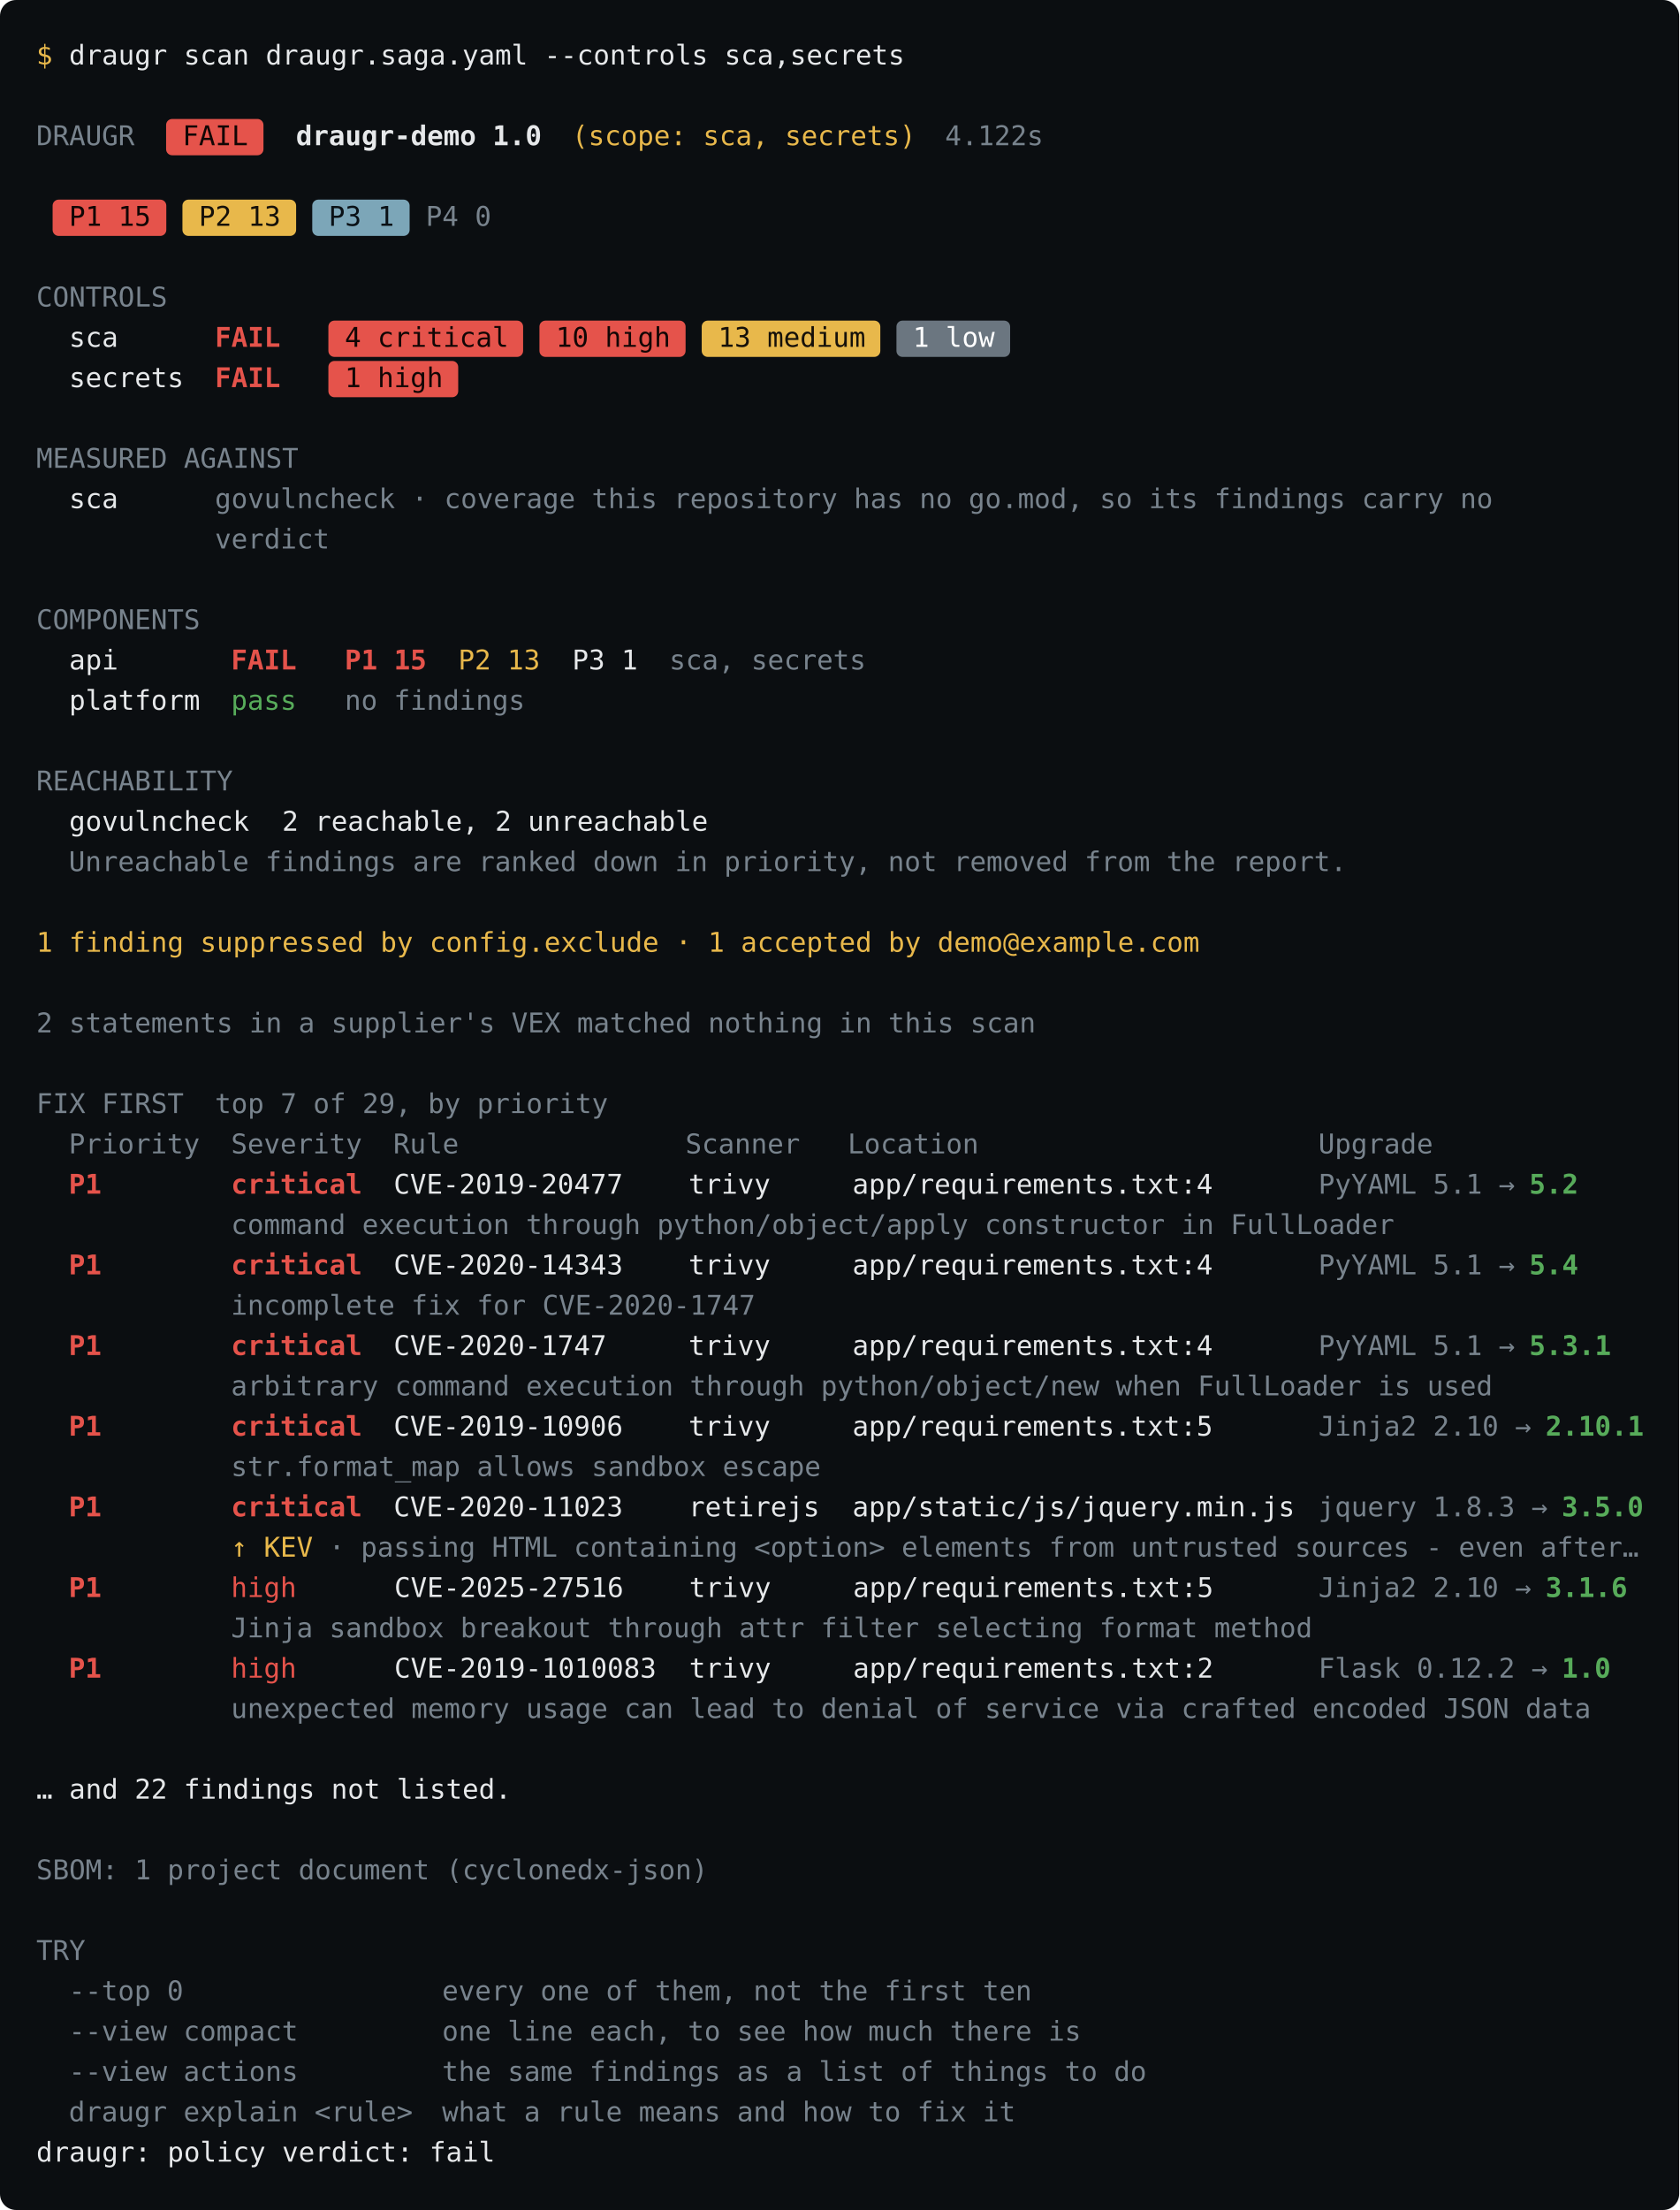
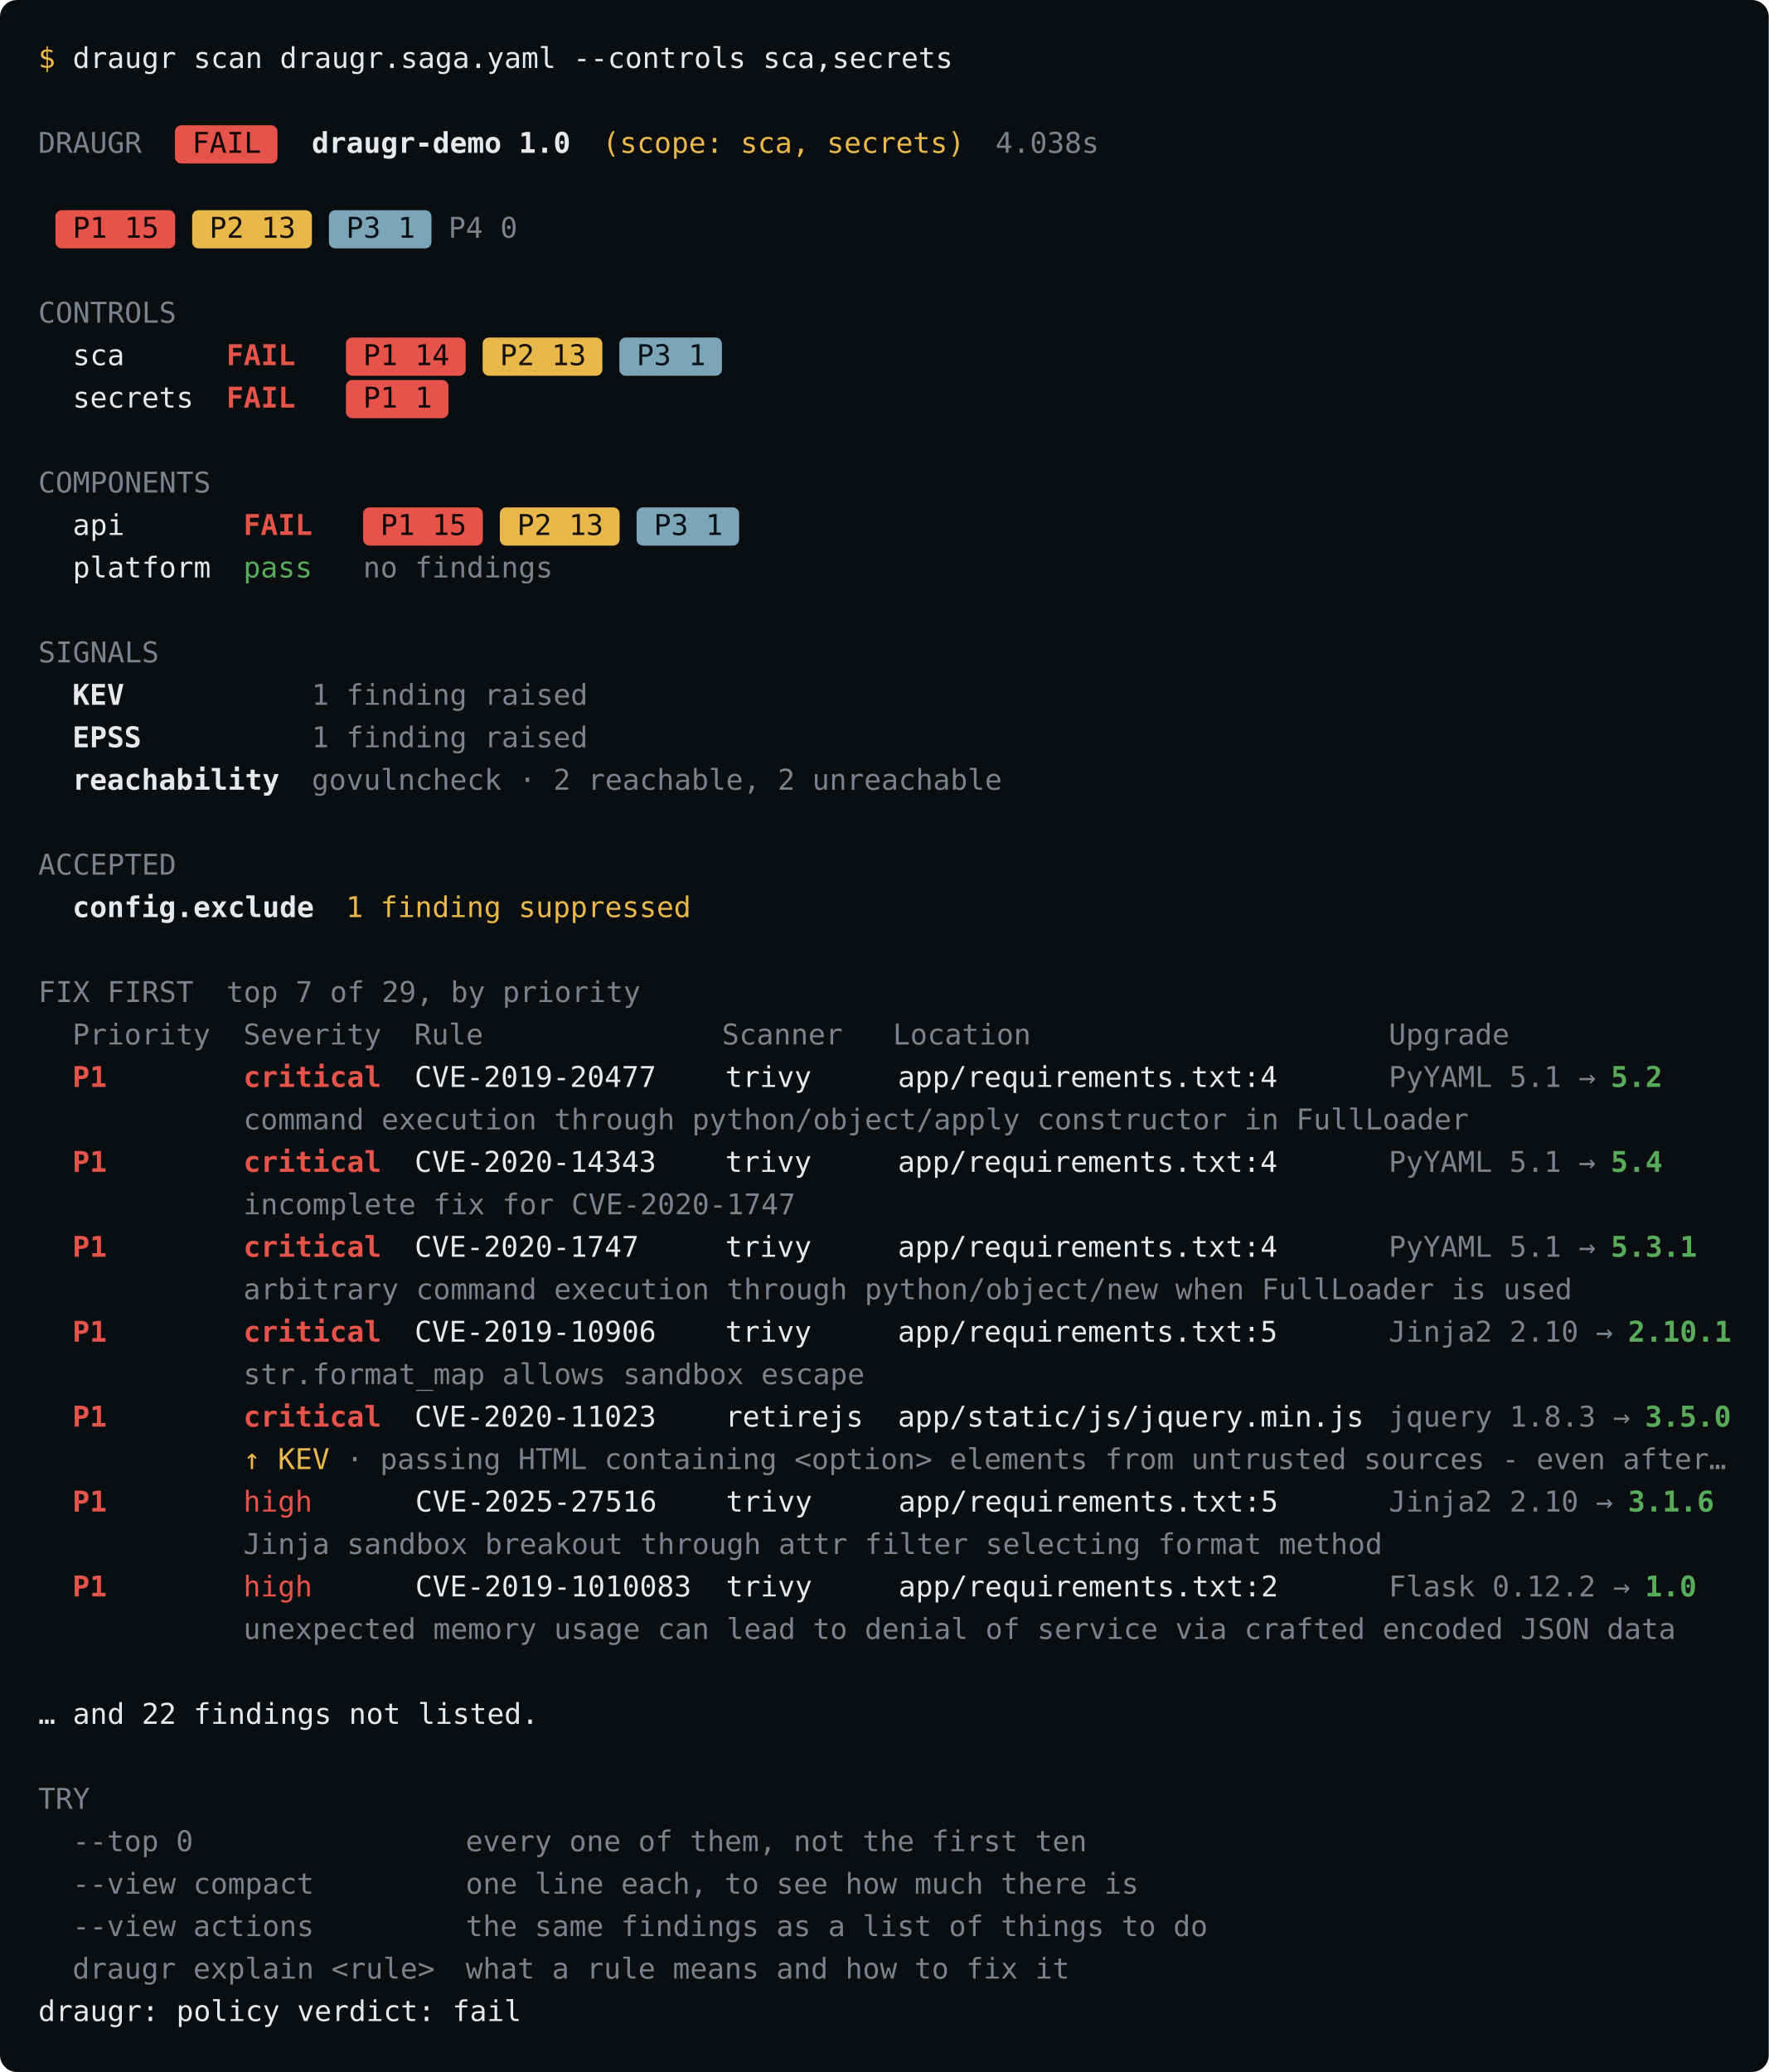
- <svg xmlns="http://www.w3.org/2000/svg" width="833" height="1096" viewBox="0 0 833 1096" font-family="&quot;JetBrains Mono&quot;,&quot;SFMono-Regular&quot;,ui-monospace,&quot;Menlo&quot;,&quot;DejaVu Sans Mono&quot;,monospace" font-size="13.5">
+ <svg xmlns="http://www.w3.org/2000/svg" width="833" height="976" viewBox="0 0 833 976" font-family="&quot;JetBrains Mono&quot;,&quot;SFMono-Regular&quot;,ui-monospace,&quot;Menlo&quot;,&quot;DejaVu Sans Mono&quot;,monospace" font-size="13.5">
  <rect width="100%" height="100%" rx="8" fill="#0b0e11" />
  <text x="18.0" y="32.0" fill="rgb(232,184,75)" xml:space="preserve">$</text>
  <text x="26.1" y="32.0" fill="#e6e8ea" xml:space="preserve"> draugr scan draugr.saga.yaml --controls sca,secrets</text>
  <text x="18.0" y="72.0" fill="rgb(120,131,141)" xml:space="preserve">DRAUGR</text>
  <rect x="82.4" y="59.0" width="48.3" height="18.0" rx="3" fill="rgb(229,83,75)" />
  <text x="82.4" y="72.0" fill="rgb(18,6,5)" xml:space="preserve"> FAIL </text>
  <text x="146.8" y="72.0" fill="#e6e8ea" font-weight="600" xml:space="preserve">draugr-demo 1.0</text>
  <text x="283.7" y="72.0" fill="rgb(232,184,75)" xml:space="preserve">(scope: sca, secrets)</text>
-   <text x="468.8" y="72.0" fill="rgb(120,131,141)" xml:space="preserve">4.122s</text>
+   <text x="468.8" y="72.0" fill="rgb(120,131,141)" xml:space="preserve">4.038s</text>
  <rect x="26.1" y="99.0" width="56.4" height="18.0" rx="3" fill="rgb(229,83,75)" />
  <text x="26.1" y="112.0" fill="rgb(18,6,5)" xml:space="preserve"> P1 15 </text>
  <rect x="90.5" y="99.0" width="56.4" height="18.0" rx="3" fill="rgb(232,184,75)" />
  <text x="90.5" y="112.0" fill="rgb(22,17,10)" xml:space="preserve"> P2 13 </text>
  <rect x="154.9" y="99.0" width="48.3" height="18.0" rx="3" fill="rgb(124,166,184)" />
  <text x="154.9" y="112.0" fill="rgb(10,17,22)" xml:space="preserve"> P3 1 </text>
  <text x="211.2" y="112.0" fill="rgb(120,131,141)" xml:space="preserve">P4 0</text>
  <text x="18.0" y="152.0" fill="rgb(120,131,141)" xml:space="preserve">CONTROLS</text>
  <text x="18.0" y="172.0" fill="#e6e8ea" xml:space="preserve">  sca      </text>
  <text x="106.6" y="172.0" fill="rgb(229,83,75)" font-weight="600" xml:space="preserve">FAIL </text>
-   <rect x="162.9" y="159.0" width="96.6" height="18.0" rx="3" fill="rgb(229,83,75)" />
-   <text x="162.9" y="172.0" fill="rgb(18,6,5)" xml:space="preserve"> 4 critical </text>
-   <rect x="267.6" y="159.0" width="72.5" height="18.0" rx="3" fill="rgb(229,83,75)" />
-   <text x="267.6" y="172.0" fill="rgb(18,6,5)" xml:space="preserve"> 10 high </text>
-   <rect x="348.1" y="159.0" width="88.6" height="18.0" rx="3" fill="rgb(232,184,75)" />
-   <text x="348.1" y="172.0" fill="rgb(22,17,10)" xml:space="preserve"> 13 medium </text>
-   <rect x="444.7" y="159.0" width="56.4" height="18.0" rx="3" fill="rgb(107,118,128)" />
-   <text x="444.7" y="172.0" fill="rgb(255,255,255)" xml:space="preserve"> 1 low </text>
+   <rect x="162.9" y="159.0" width="56.4" height="18.0" rx="3" fill="rgb(229,83,75)" />
+   <text x="162.9" y="172.0" fill="rgb(18,6,5)" xml:space="preserve"> P1 14 </text>
+   <rect x="227.3" y="159.0" width="56.4" height="18.0" rx="3" fill="rgb(232,184,75)" />
+   <text x="227.3" y="172.0" fill="rgb(22,17,10)" xml:space="preserve"> P2 13 </text>
+   <rect x="291.7" y="159.0" width="48.3" height="18.0" rx="3" fill="rgb(124,166,184)" />
+   <text x="291.7" y="172.0" fill="rgb(10,17,22)" xml:space="preserve"> P3 1 </text>
  <text x="18.0" y="192.0" fill="#e6e8ea" xml:space="preserve">  secrets  </text>
  <text x="106.6" y="192.0" fill="rgb(229,83,75)" font-weight="600" xml:space="preserve">FAIL </text>
-   <rect x="162.9" y="179.0" width="64.4" height="18.0" rx="3" fill="rgb(229,83,75)" />
-   <text x="162.9" y="192.0" fill="rgb(18,6,5)" xml:space="preserve"> 1 high </text>
-   <text x="18.0" y="232.0" fill="rgb(120,131,141)" xml:space="preserve">MEASURED AGAINST</text>
-   <text x="18.0" y="252.0" fill="#e6e8ea" xml:space="preserve">  sca      </text>
-   <text x="106.6" y="252.0" fill="rgb(120,131,141)" xml:space="preserve">govulncheck · coverage this repository has no go.mod, so its findings carry no</text>
-   <text x="106.6" y="272.0" fill="rgb(120,131,141)" xml:space="preserve">verdict</text>
-   <text x="18.0" y="312.0" fill="rgb(120,131,141)" xml:space="preserve">COMPONENTS</text>
-   <text x="18.0" y="332.0" fill="#e6e8ea" xml:space="preserve">  api       </text>
-   <text x="114.6" y="332.0" fill="rgb(229,83,75)" font-weight="600" xml:space="preserve">FAIL </text>
-   <text x="171.0" y="332.0" fill="rgb(229,83,75)" font-weight="600" xml:space="preserve">P1 15</text>
-   <text x="227.3" y="332.0" fill="rgb(232,184,75)" xml:space="preserve">P2 13</text>
-   <text x="267.6" y="332.0" fill="#e6e8ea" xml:space="preserve">  P3 1  </text>
-   <text x="332.0" y="332.0" fill="rgb(120,131,141)" xml:space="preserve">sca, secrets</text>
-   <text x="18.0" y="352.0" fill="#e6e8ea" xml:space="preserve">  platform  </text>
-   <text x="114.6" y="352.0" fill="rgb(87,171,90)" xml:space="preserve">pass </text>
-   <text x="171.0" y="352.0" fill="rgb(120,131,141)" xml:space="preserve">no findings</text>
-   <text x="18.0" y="392.0" fill="rgb(120,131,141)" xml:space="preserve">REACHABILITY</text>
-   <text x="18.0" y="412.0" fill="#e6e8ea" xml:space="preserve">  govulncheck  2 reachable, 2 unreachable</text>
-   <text x="34.1" y="432.0" fill="rgb(120,131,141)" xml:space="preserve">Unreachable findings are ranked down in priority, not removed from the report.</text>
-   <text x="18.0" y="472.0" fill="rgb(232,184,75)" xml:space="preserve">1 finding suppressed by config.exclude · 1 accepted by demo@example.com</text>
-   <text x="18.0" y="512.0" fill="rgb(120,131,141)" xml:space="preserve">2 statements in a supplier's VEX matched nothing in this scan</text>
-   <text x="18.0" y="552.0" fill="rgb(120,131,141)" xml:space="preserve">FIX FIRST</text>
-   <text x="106.6" y="552.0" fill="rgb(120,131,141)" xml:space="preserve">top 7 of 29, by priority</text>
-   <text x="34.1" y="572.0" fill="rgb(120,131,141)" xml:space="preserve">Priority</text>
-   <text x="114.6" y="572.0" fill="rgb(120,131,141)" xml:space="preserve">Severity</text>
-   <text x="195.1" y="572.0" fill="rgb(120,131,141)" xml:space="preserve">Rule</text>
-   <text x="340.0" y="572.0" fill="rgb(120,131,141)" xml:space="preserve">Scanner</text>
-   <text x="420.5" y="572.0" fill="rgb(120,131,141)" xml:space="preserve">Location</text>
-   <text x="654.0" y="572.0" fill="rgb(120,131,141)" xml:space="preserve">Upgrade</text>
+   <rect x="162.9" y="179.0" width="48.3" height="18.0" rx="3" fill="rgb(229,83,75)" />
+   <text x="162.9" y="192.0" fill="rgb(18,6,5)" xml:space="preserve"> P1 1 </text>
+   <text x="18.0" y="232.0" fill="rgb(120,131,141)" xml:space="preserve">COMPONENTS</text>
+   <text x="18.0" y="252.0" fill="#e6e8ea" xml:space="preserve">  api       </text>
+   <text x="114.6" y="252.0" fill="rgb(229,83,75)" font-weight="600" xml:space="preserve">FAIL </text>
+   <rect x="171.0" y="239.0" width="56.4" height="18.0" rx="3" fill="rgb(229,83,75)" />
+   <text x="171.0" y="252.0" fill="rgb(18,6,5)" xml:space="preserve"> P1 15 </text>
+   <rect x="235.4" y="239.0" width="56.4" height="18.0" rx="3" fill="rgb(232,184,75)" />
+   <text x="235.4" y="252.0" fill="rgb(22,17,10)" xml:space="preserve"> P2 13 </text>
+   <rect x="299.8" y="239.0" width="48.3" height="18.0" rx="3" fill="rgb(124,166,184)" />
+   <text x="299.8" y="252.0" fill="rgb(10,17,22)" xml:space="preserve"> P3 1 </text>
+   <text x="18.0" y="272.0" fill="#e6e8ea" xml:space="preserve">  platform  </text>
+   <text x="114.6" y="272.0" fill="rgb(87,171,90)" xml:space="preserve">pass </text>
+   <text x="171.0" y="272.0" fill="rgb(120,131,141)" xml:space="preserve">no findings</text>
+   <text x="18.0" y="312.0" fill="rgb(120,131,141)" xml:space="preserve">SIGNALS</text>
+   <text x="34.1" y="332.0" fill="#e6e8ea" font-weight="600" xml:space="preserve">KEV</text>
+   <text x="146.8" y="332.0" fill="rgb(120,131,141)" xml:space="preserve">1 finding raised</text>
+   <text x="34.1" y="352.0" fill="#e6e8ea" font-weight="600" xml:space="preserve">EPSS</text>
+   <text x="146.8" y="352.0" fill="rgb(120,131,141)" xml:space="preserve">1 finding raised</text>
+   <text x="34.1" y="372.0" fill="#e6e8ea" font-weight="600" xml:space="preserve">reachability</text>
+   <text x="146.8" y="372.0" fill="rgb(120,131,141)" xml:space="preserve">govulncheck · 2 reachable, 2 unreachable</text>
+   <text x="18.0" y="412.0" fill="rgb(120,131,141)" xml:space="preserve">ACCEPTED</text>
+   <text x="34.1" y="432.0" fill="#e6e8ea" font-weight="600" xml:space="preserve">config.exclude</text>
+   <text x="162.9" y="432.0" fill="rgb(232,184,75)" xml:space="preserve">1 finding suppressed</text>
+   <text x="18.0" y="472.0" fill="rgb(120,131,141)" xml:space="preserve">FIX FIRST</text>
+   <text x="106.6" y="472.0" fill="rgb(120,131,141)" xml:space="preserve">top 7 of 29, by priority</text>
+   <text x="34.1" y="492.0" fill="rgb(120,131,141)" xml:space="preserve">Priority</text>
+   <text x="114.6" y="492.0" fill="rgb(120,131,141)" xml:space="preserve">Severity</text>
+   <text x="195.1" y="492.0" fill="rgb(120,131,141)" xml:space="preserve">Rule</text>
+   <text x="340.0" y="492.0" fill="rgb(120,131,141)" xml:space="preserve">Scanner</text>
+   <text x="420.5" y="492.0" fill="rgb(120,131,141)" xml:space="preserve">Location</text>
+   <text x="654.0" y="492.0" fill="rgb(120,131,141)" xml:space="preserve">Upgrade</text>
+   <text x="34.1" y="512.0" fill="rgb(229,83,75)" font-weight="600" xml:space="preserve">P1</text>
+   <text x="114.6" y="512.0" fill="rgb(229,83,75)" font-weight="600" xml:space="preserve">critical</text>
+   <text x="179.0" y="512.0" fill="#e6e8ea" xml:space="preserve">  CVE-2019-20477    trivy     app/requirements.txt:4       </text>
+   <text x="654.0" y="512.0" fill="rgb(120,131,141)" xml:space="preserve">PyYAML 5.1 →</text>
+   <text x="758.6" y="512.0" fill="rgb(87,171,90)" font-weight="600" xml:space="preserve">5.2</text>
+   <text x="114.6" y="532.0" fill="rgb(120,131,141)" xml:space="preserve">command execution through python/object/apply constructor in FullLoader</text>
+   <text x="34.1" y="552.0" fill="rgb(229,83,75)" font-weight="600" xml:space="preserve">P1</text>
+   <text x="114.6" y="552.0" fill="rgb(229,83,75)" font-weight="600" xml:space="preserve">critical</text>
+   <text x="179.0" y="552.0" fill="#e6e8ea" xml:space="preserve">  CVE-2020-14343    trivy     app/requirements.txt:4       </text>
+   <text x="654.0" y="552.0" fill="rgb(120,131,141)" xml:space="preserve">PyYAML 5.1 →</text>
+   <text x="758.6" y="552.0" fill="rgb(87,171,90)" font-weight="600" xml:space="preserve">5.4</text>
+   <text x="114.6" y="572.0" fill="rgb(120,131,141)" xml:space="preserve">incomplete fix for CVE-2020-1747</text>
  <text x="34.1" y="592.0" fill="rgb(229,83,75)" font-weight="600" xml:space="preserve">P1</text>
  <text x="114.6" y="592.0" fill="rgb(229,83,75)" font-weight="600" xml:space="preserve">critical</text>
-   <text x="179.0" y="592.0" fill="#e6e8ea" xml:space="preserve">  CVE-2019-20477    trivy     app/requirements.txt:4       </text>
+   <text x="179.0" y="592.0" fill="#e6e8ea" xml:space="preserve">  CVE-2020-1747     trivy     app/requirements.txt:4       </text>
  <text x="654.0" y="592.0" fill="rgb(120,131,141)" xml:space="preserve">PyYAML 5.1 →</text>
-   <text x="758.6" y="592.0" fill="rgb(87,171,90)" font-weight="600" xml:space="preserve">5.2</text>
-   <text x="114.6" y="612.0" fill="rgb(120,131,141)" xml:space="preserve">command execution through python/object/apply constructor in FullLoader</text>
+   <text x="758.6" y="592.0" fill="rgb(87,171,90)" font-weight="600" xml:space="preserve">5.3.1</text>
+   <text x="114.6" y="612.0" fill="rgb(120,131,141)" xml:space="preserve">arbitrary command execution through python/object/new when FullLoader is used</text>
  <text x="34.1" y="632.0" fill="rgb(229,83,75)" font-weight="600" xml:space="preserve">P1</text>
  <text x="114.6" y="632.0" fill="rgb(229,83,75)" font-weight="600" xml:space="preserve">critical</text>
-   <text x="179.0" y="632.0" fill="#e6e8ea" xml:space="preserve">  CVE-2020-14343    trivy     app/requirements.txt:4       </text>
-   <text x="654.0" y="632.0" fill="rgb(120,131,141)" xml:space="preserve">PyYAML 5.1 →</text>
-   <text x="758.6" y="632.0" fill="rgb(87,171,90)" font-weight="600" xml:space="preserve">5.4</text>
-   <text x="114.6" y="652.0" fill="rgb(120,131,141)" xml:space="preserve">incomplete fix for CVE-2020-1747</text>
+   <text x="179.0" y="632.0" fill="#e6e8ea" xml:space="preserve">  CVE-2019-10906    trivy     app/requirements.txt:5       </text>
+   <text x="654.0" y="632.0" fill="rgb(120,131,141)" xml:space="preserve">Jinja2 2.10 →</text>
+   <text x="766.7" y="632.0" fill="rgb(87,171,90)" font-weight="600" xml:space="preserve">2.10.1</text>
+   <text x="114.6" y="652.0" fill="rgb(120,131,141)" xml:space="preserve">str.format_map allows sandbox escape</text>
  <text x="34.1" y="672.0" fill="rgb(229,83,75)" font-weight="600" xml:space="preserve">P1</text>
  <text x="114.6" y="672.0" fill="rgb(229,83,75)" font-weight="600" xml:space="preserve">critical</text>
-   <text x="179.0" y="672.0" fill="#e6e8ea" xml:space="preserve">  CVE-2020-1747     trivy     app/requirements.txt:4       </text>
-   <text x="654.0" y="672.0" fill="rgb(120,131,141)" xml:space="preserve">PyYAML 5.1 →</text>
-   <text x="758.6" y="672.0" fill="rgb(87,171,90)" font-weight="600" xml:space="preserve">5.3.1</text>
-   <text x="114.6" y="692.0" fill="rgb(120,131,141)" xml:space="preserve">arbitrary command execution through python/object/new when FullLoader is used</text>
+   <text x="179.0" y="672.0" fill="#e6e8ea" xml:space="preserve">  CVE-2020-11023    retirejs  app/static/js/jquery.min.js  </text>
+   <text x="654.0" y="672.0" fill="rgb(120,131,141)" xml:space="preserve">jquery 1.8.3 →</text>
+   <text x="774.7" y="672.0" fill="rgb(87,171,90)" font-weight="600" xml:space="preserve">3.5.0</text>
+   <text x="114.6" y="692.0" fill="rgb(232,184,75)" xml:space="preserve">↑ KEV</text>
+   <text x="154.9" y="692.0" fill="rgb(120,131,141)" xml:space="preserve"> · </text>
+   <text x="179.0" y="692.0" fill="rgb(120,131,141)" xml:space="preserve">passing HTML containing &lt;option&gt; elements from untrusted sources - even after…</text>
  <text x="34.1" y="712.0" fill="rgb(229,83,75)" font-weight="600" xml:space="preserve">P1</text>
-   <text x="114.6" y="712.0" fill="rgb(229,83,75)" font-weight="600" xml:space="preserve">critical</text>
-   <text x="179.0" y="712.0" fill="#e6e8ea" xml:space="preserve">  CVE-2019-10906    trivy     app/requirements.txt:5       </text>
+   <text x="114.6" y="712.0" fill="rgb(229,83,75)" xml:space="preserve">high</text>
+   <text x="146.8" y="712.0" fill="#e6e8ea" xml:space="preserve">      CVE-2025-27516    trivy     app/requirements.txt:5       </text>
  <text x="654.0" y="712.0" fill="rgb(120,131,141)" xml:space="preserve">Jinja2 2.10 →</text>
-   <text x="766.7" y="712.0" fill="rgb(87,171,90)" font-weight="600" xml:space="preserve">2.10.1</text>
-   <text x="114.6" y="732.0" fill="rgb(120,131,141)" xml:space="preserve">str.format_map allows sandbox escape</text>
+   <text x="766.7" y="712.0" fill="rgb(87,171,90)" font-weight="600" xml:space="preserve">3.1.6</text>
+   <text x="114.6" y="732.0" fill="rgb(120,131,141)" xml:space="preserve">Jinja sandbox breakout through attr filter selecting format method</text>
  <text x="34.1" y="752.0" fill="rgb(229,83,75)" font-weight="600" xml:space="preserve">P1</text>
-   <text x="114.6" y="752.0" fill="rgb(229,83,75)" font-weight="600" xml:space="preserve">critical</text>
-   <text x="179.0" y="752.0" fill="#e6e8ea" xml:space="preserve">  CVE-2020-11023    retirejs  app/static/js/jquery.min.js  </text>
-   <text x="654.0" y="752.0" fill="rgb(120,131,141)" xml:space="preserve">jquery 1.8.3 →</text>
-   <text x="774.7" y="752.0" fill="rgb(87,171,90)" font-weight="600" xml:space="preserve">3.5.0</text>
-   <text x="114.6" y="772.0" fill="rgb(232,184,75)" xml:space="preserve">↑ KEV</text>
-   <text x="154.9" y="772.0" fill="rgb(120,131,141)" xml:space="preserve"> · </text>
-   <text x="179.0" y="772.0" fill="rgb(120,131,141)" xml:space="preserve">passing HTML containing &lt;option&gt; elements from untrusted sources - even after…</text>
-   <text x="34.1" y="792.0" fill="rgb(229,83,75)" font-weight="600" xml:space="preserve">P1</text>
-   <text x="114.6" y="792.0" fill="rgb(229,83,75)" xml:space="preserve">high</text>
-   <text x="146.8" y="792.0" fill="#e6e8ea" xml:space="preserve">      CVE-2025-27516    trivy     app/requirements.txt:5       </text>
-   <text x="654.0" y="792.0" fill="rgb(120,131,141)" xml:space="preserve">Jinja2 2.10 →</text>
-   <text x="766.7" y="792.0" fill="rgb(87,171,90)" font-weight="600" xml:space="preserve">3.1.6</text>
-   <text x="114.6" y="812.0" fill="rgb(120,131,141)" xml:space="preserve">Jinja sandbox breakout through attr filter selecting format method</text>
-   <text x="34.1" y="832.0" fill="rgb(229,83,75)" font-weight="600" xml:space="preserve">P1</text>
-   <text x="114.6" y="832.0" fill="rgb(229,83,75)" xml:space="preserve">high</text>
-   <text x="146.8" y="832.0" fill="#e6e8ea" xml:space="preserve">      CVE-2019-1010083  trivy     app/requirements.txt:2       </text>
-   <text x="654.0" y="832.0" fill="rgb(120,131,141)" xml:space="preserve">Flask 0.12.2 →</text>
-   <text x="774.7" y="832.0" fill="rgb(87,171,90)" font-weight="600" xml:space="preserve">1.0</text>
-   <text x="114.6" y="852.0" fill="rgb(120,131,141)" xml:space="preserve">unexpected memory usage can lead to denial of service via crafted encoded JSON data</text>
-   <text x="18.0" y="892.0" fill="#e6e8ea" xml:space="preserve">… and 22 findings not listed.</text>
-   <text x="18.0" y="932.0" fill="rgb(120,131,141)" xml:space="preserve">SBOM: 1 project document (cyclonedx-json)</text>
-   <text x="18.0" y="972.0" fill="rgb(120,131,141)" xml:space="preserve">TRY</text>
-   <text x="34.1" y="992.0" fill="rgb(120,131,141)" xml:space="preserve">--top 0</text>
-   <text x="219.3" y="992.0" fill="rgb(120,131,141)" xml:space="preserve">every one of them, not the first ten</text>
-   <text x="34.1" y="1012.0" fill="rgb(120,131,141)" xml:space="preserve">--view compact</text>
-   <text x="219.3" y="1012.0" fill="rgb(120,131,141)" xml:space="preserve">one line each, to see how much there is</text>
-   <text x="34.1" y="1032.0" fill="rgb(120,131,141)" xml:space="preserve">--view actions</text>
-   <text x="219.3" y="1032.0" fill="rgb(120,131,141)" xml:space="preserve">the same findings as a list of things to do</text>
-   <text x="34.1" y="1052.0" fill="rgb(120,131,141)" xml:space="preserve">draugr explain &lt;rule&gt;</text>
-   <text x="219.3" y="1052.0" fill="rgb(120,131,141)" xml:space="preserve">what a rule means and how to fix it</text>
-   <text x="18.0" y="1072.0" fill="#e6e8ea" xml:space="preserve">draugr: policy verdict: fail</text>
+   <text x="114.6" y="752.0" fill="rgb(229,83,75)" xml:space="preserve">high</text>
+   <text x="146.8" y="752.0" fill="#e6e8ea" xml:space="preserve">      CVE-2019-1010083  trivy     app/requirements.txt:2       </text>
+   <text x="654.0" y="752.0" fill="rgb(120,131,141)" xml:space="preserve">Flask 0.12.2 →</text>
+   <text x="774.7" y="752.0" fill="rgb(87,171,90)" font-weight="600" xml:space="preserve">1.0</text>
+   <text x="114.6" y="772.0" fill="rgb(120,131,141)" xml:space="preserve">unexpected memory usage can lead to denial of service via crafted encoded JSON data</text>
+   <text x="18.0" y="812.0" fill="#e6e8ea" xml:space="preserve">… and 22 findings not listed.</text>
+   <text x="18.0" y="852.0" fill="rgb(120,131,141)" xml:space="preserve">TRY</text>
+   <text x="34.1" y="872.0" fill="rgb(120,131,141)" xml:space="preserve">--top 0</text>
+   <text x="219.3" y="872.0" fill="rgb(120,131,141)" xml:space="preserve">every one of them, not the first ten</text>
+   <text x="34.1" y="892.0" fill="rgb(120,131,141)" xml:space="preserve">--view compact</text>
+   <text x="219.3" y="892.0" fill="rgb(120,131,141)" xml:space="preserve">one line each, to see how much there is</text>
+   <text x="34.1" y="912.0" fill="rgb(120,131,141)" xml:space="preserve">--view actions</text>
+   <text x="219.3" y="912.0" fill="rgb(120,131,141)" xml:space="preserve">the same findings as a list of things to do</text>
+   <text x="34.1" y="932.0" fill="rgb(120,131,141)" xml:space="preserve">draugr explain &lt;rule&gt;</text>
+   <text x="219.3" y="932.0" fill="rgb(120,131,141)" xml:space="preserve">what a rule means and how to fix it</text>
+   <text x="18.0" y="952.0" fill="#e6e8ea" xml:space="preserve">draugr: policy verdict: fail</text>
</svg>
